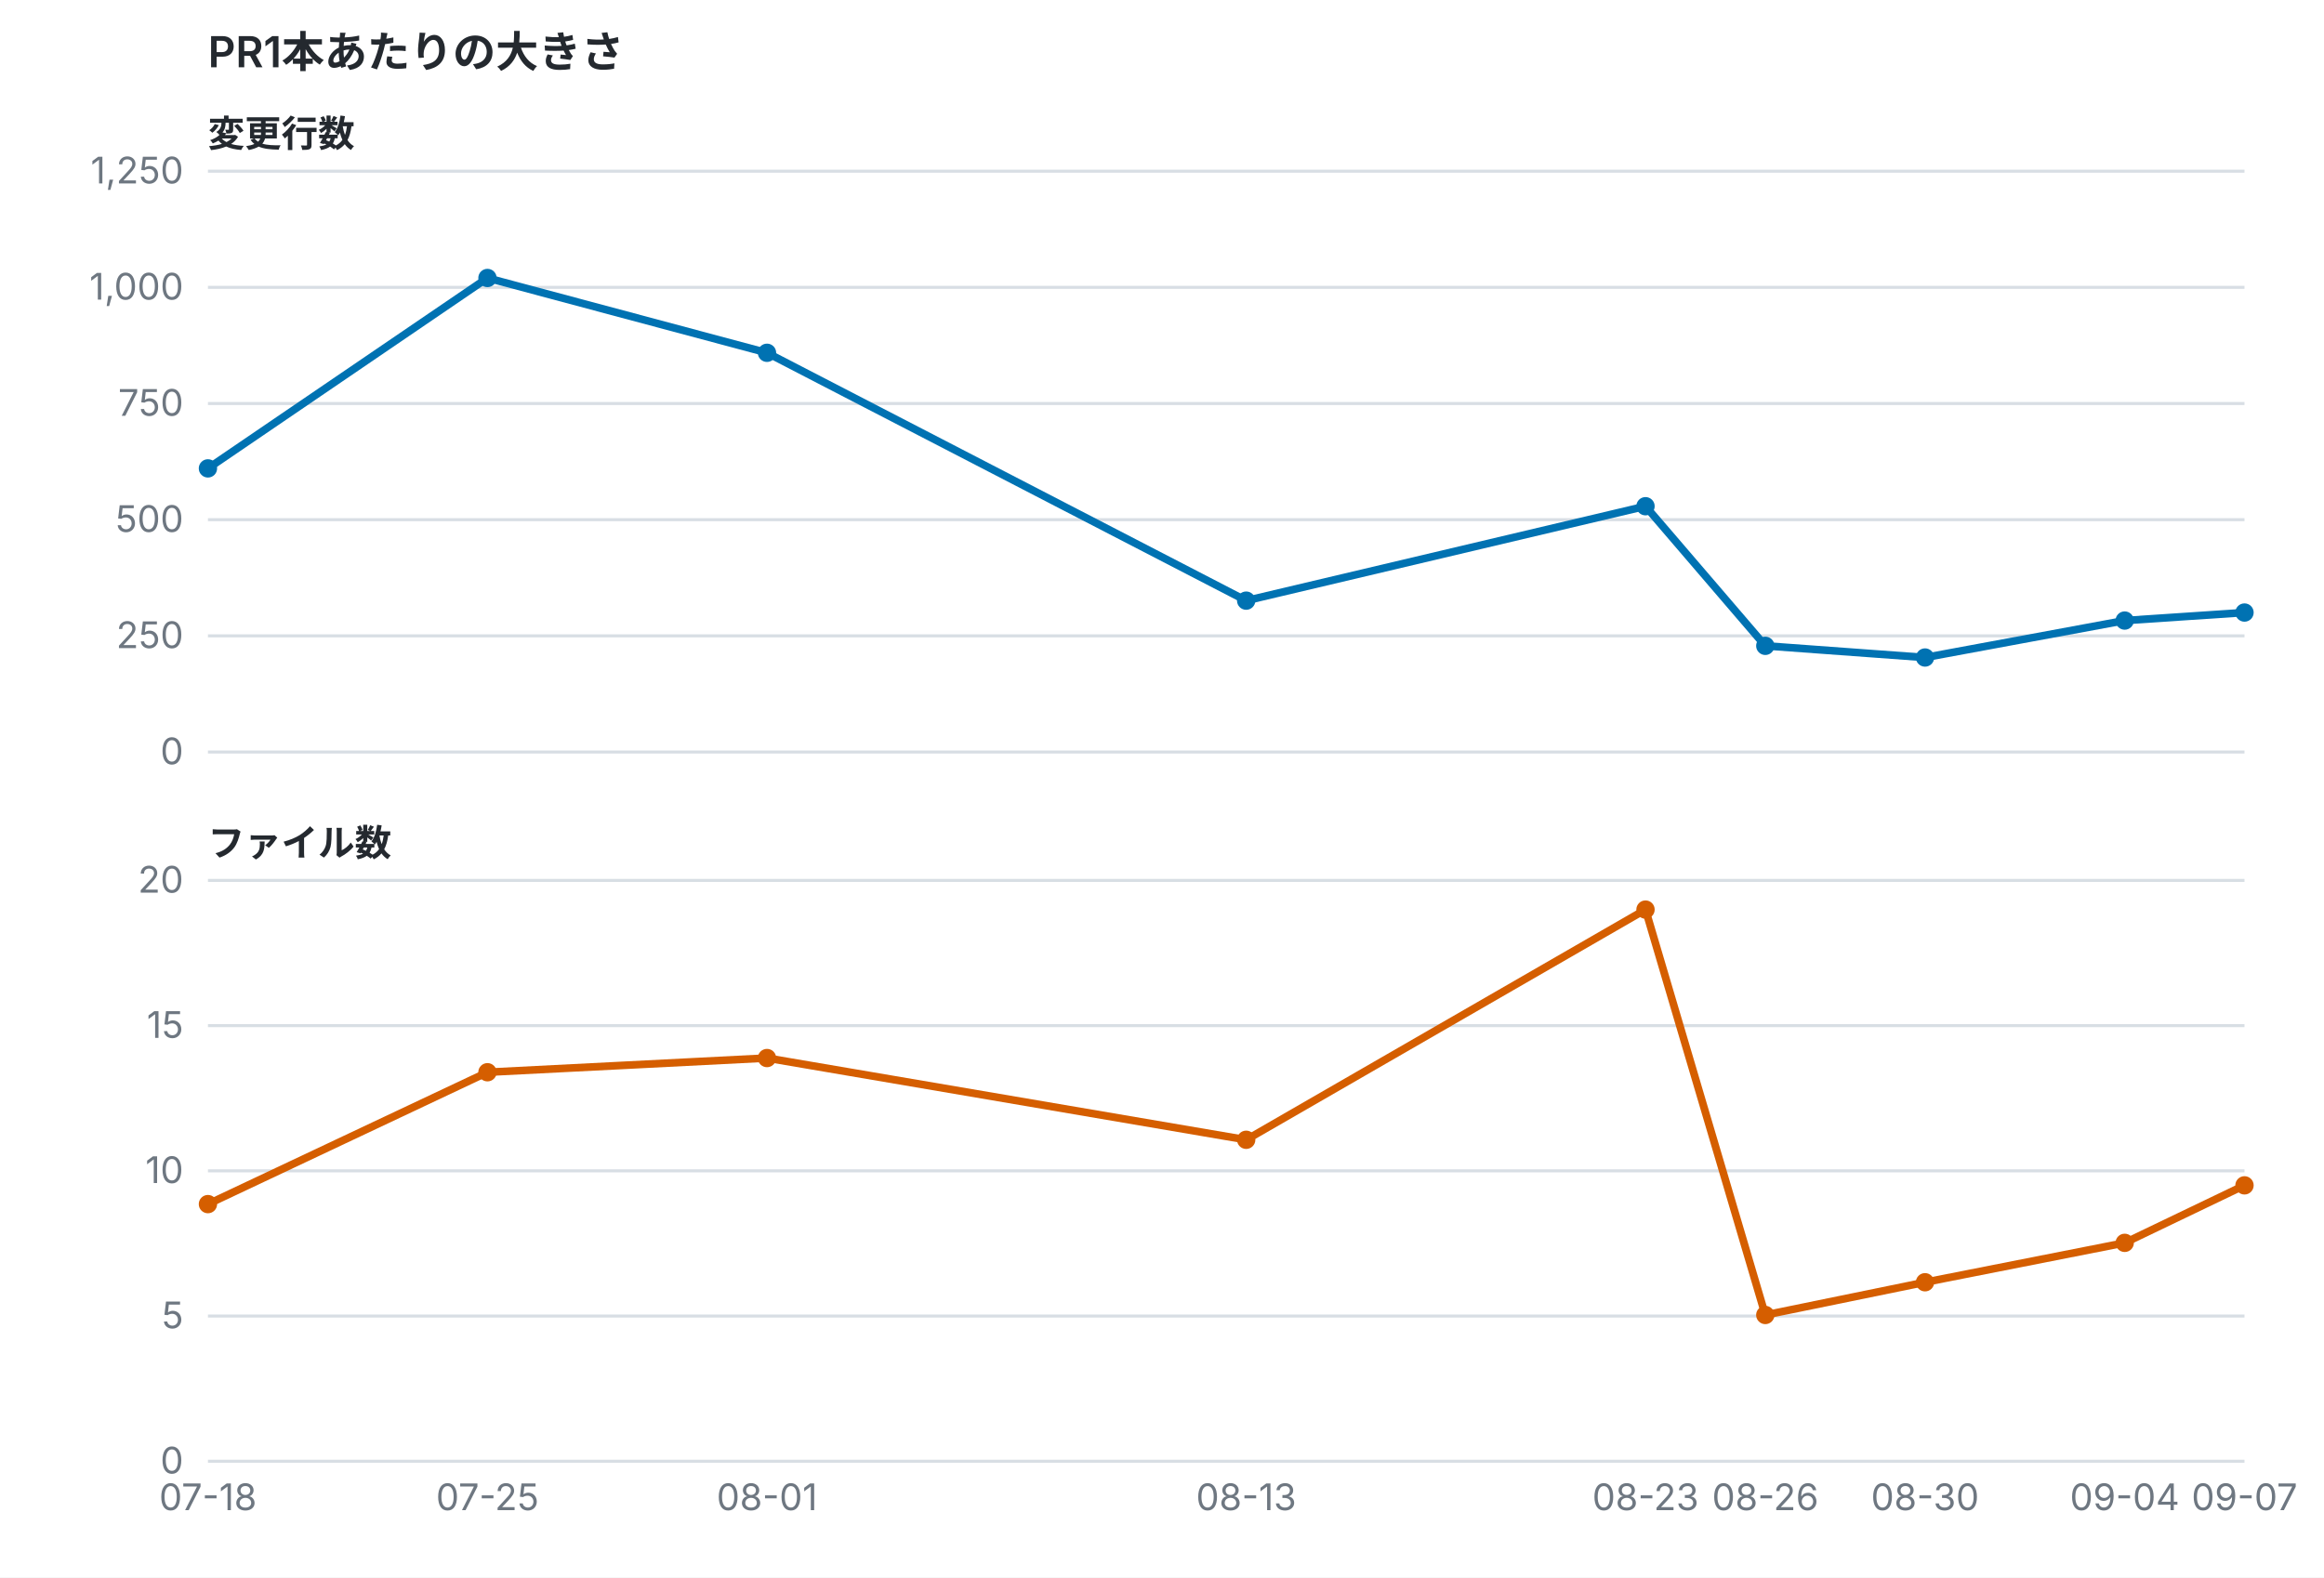
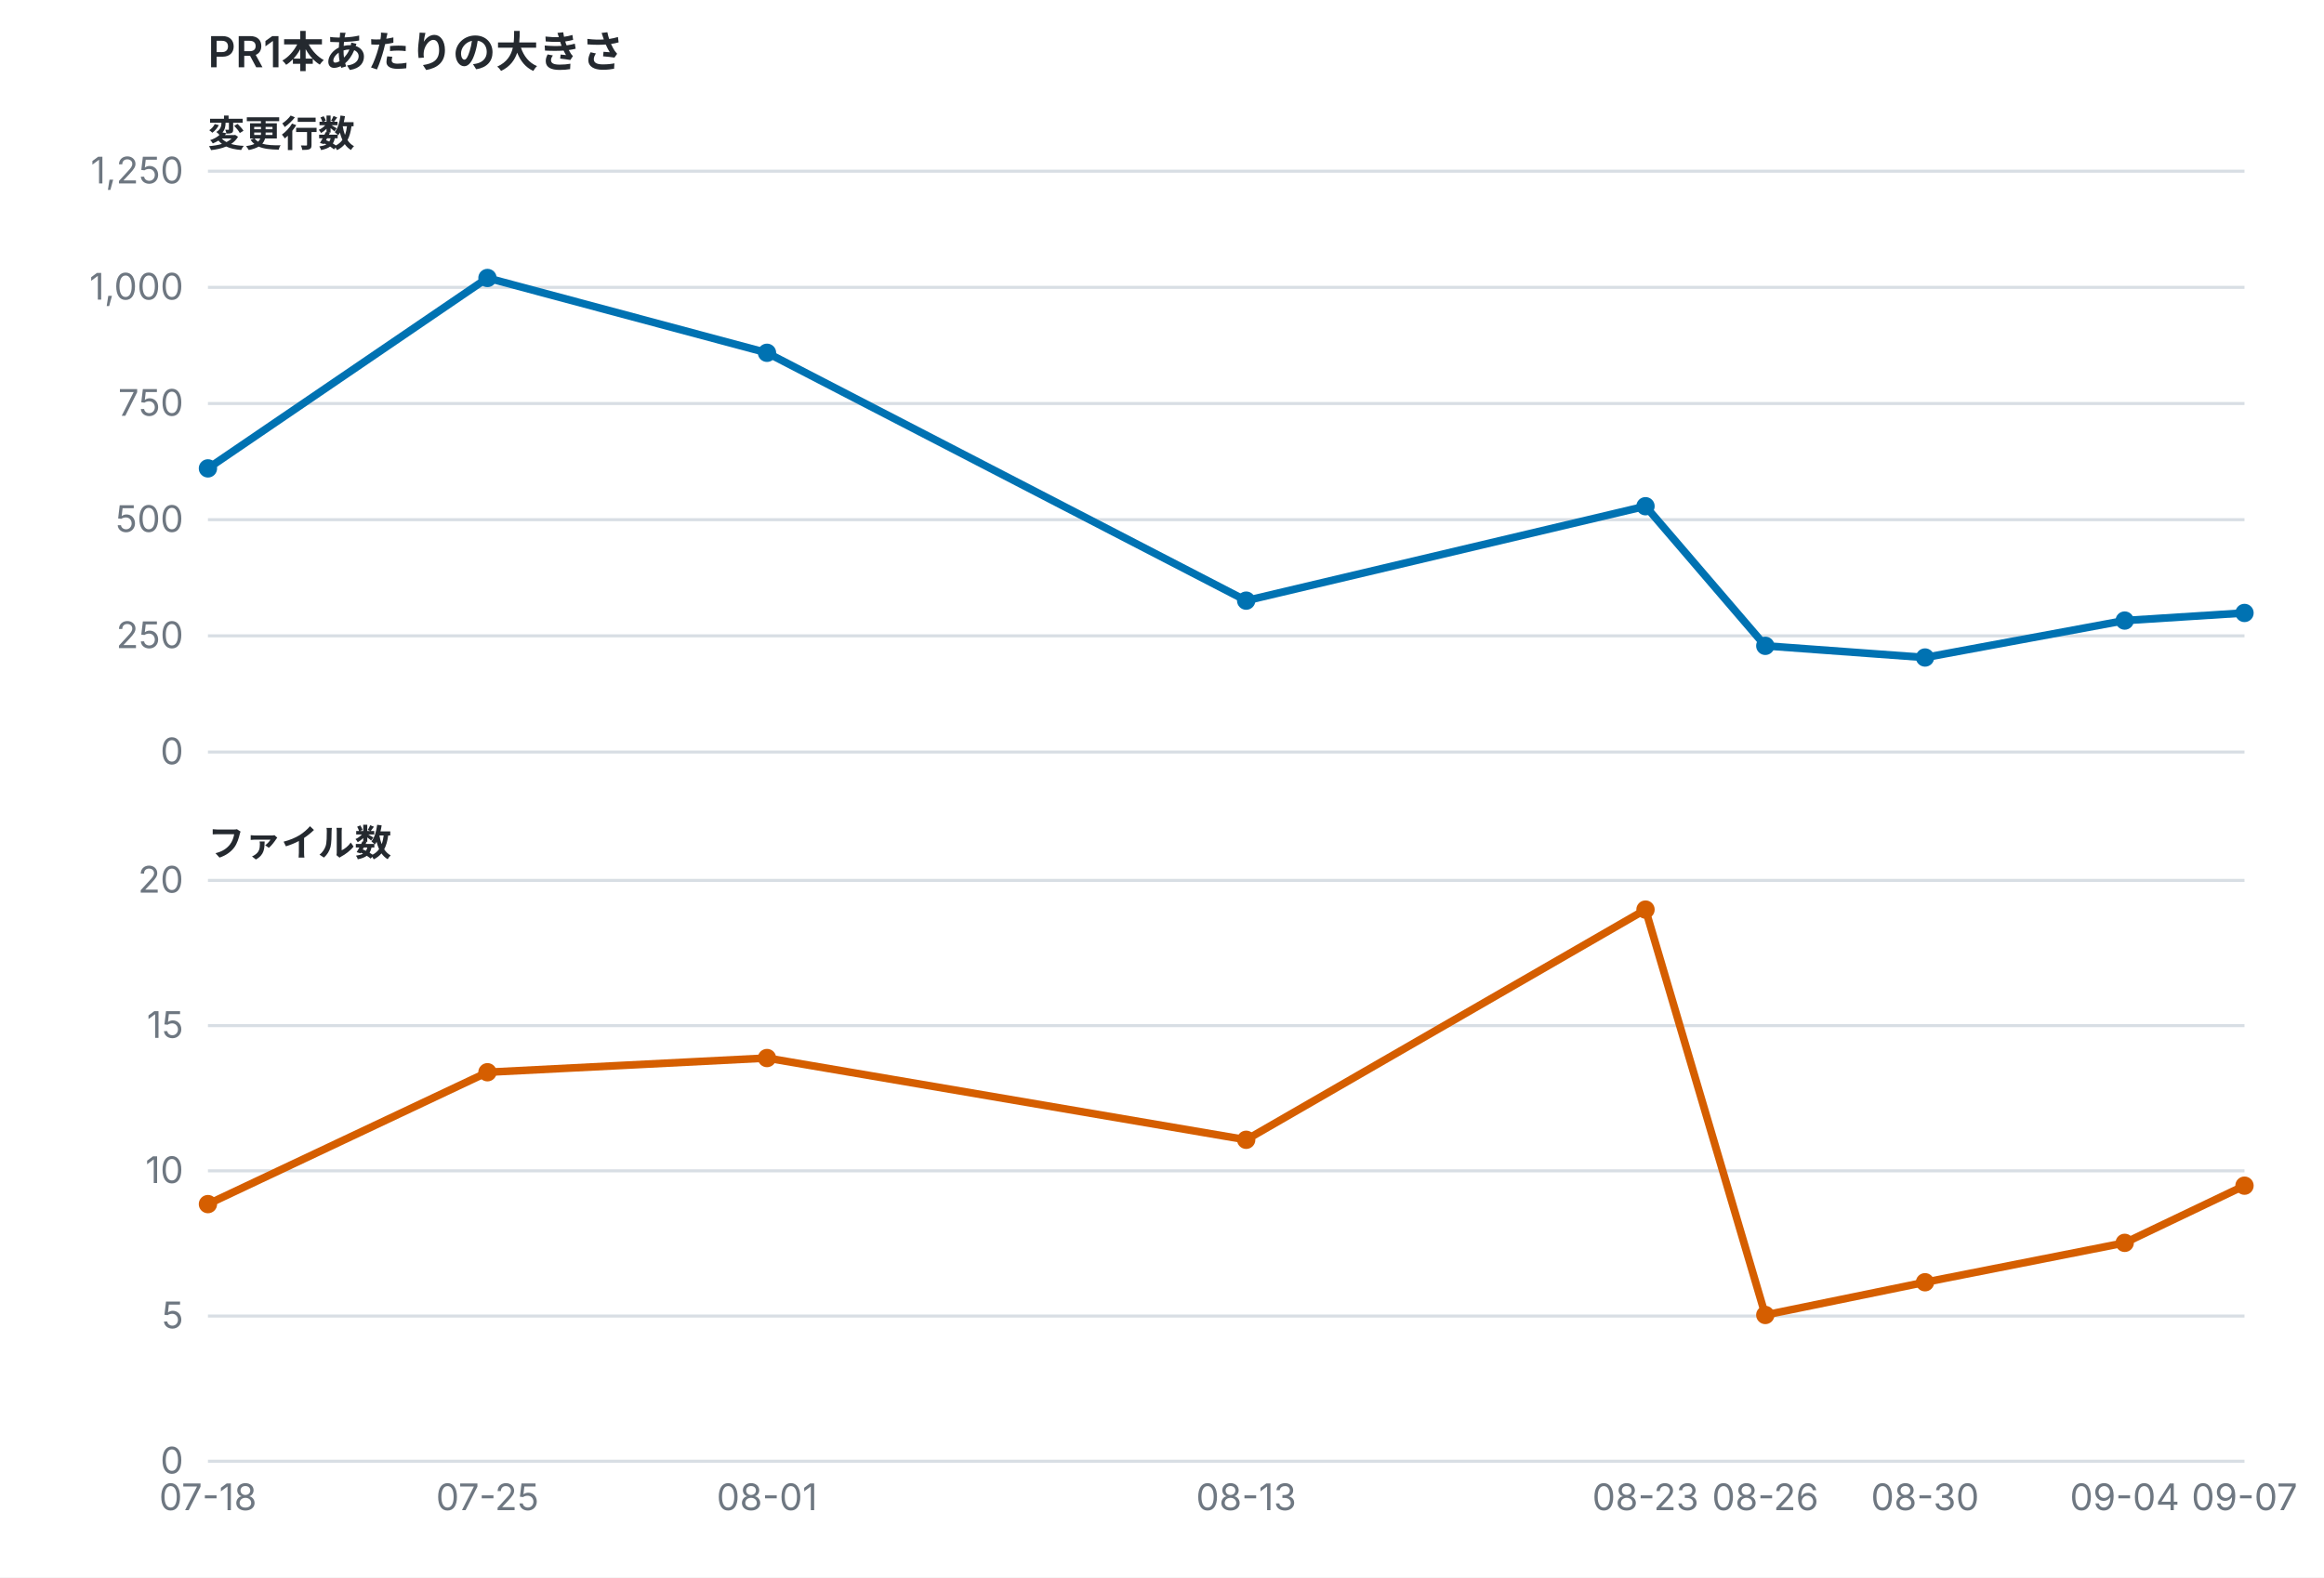
<svg xmlns="http://www.w3.org/2000/svg" width="760" height="516" viewBox="0 0 760 516" font-family="system-ui, -apple-system, 'Segoe UI', 'Hiragino Sans', 'Noto Sans JP', sans-serif" font-size="12">
  <rect width="760" height="516" fill="#ffffff" />
  <text x="68" y="22" font-size="14" font-weight="600" fill="#24292f">PR1本あたりの大きさ</text>
  <line x1="68" y1="246" x2="734" y2="246" stroke="#d8dee4" />
  <text x="60" y="250" text-anchor="end" fill="#6e7781">0</text>
  <line x1="68" y1="208" x2="734" y2="208" stroke="#d8dee4" />
  <text x="60" y="212" text-anchor="end" fill="#6e7781">250</text>
  <line x1="68" y1="170" x2="734" y2="170" stroke="#d8dee4" />
  <text x="60" y="174" text-anchor="end" fill="#6e7781">500</text>
  <line x1="68" y1="132" x2="734" y2="132" stroke="#d8dee4" />
  <text x="60" y="136" text-anchor="end" fill="#6e7781">750</text>
  <line x1="68" y1="94" x2="734" y2="94" stroke="#d8dee4" />
  <text x="60" y="98" text-anchor="end" fill="#6e7781">1,000</text>
  <line x1="68" y1="56" x2="734" y2="56" stroke="#d8dee4" />
  <text x="60" y="60" text-anchor="end" fill="#6e7781">1,250</text>
  <text x="68" y="48" fill="#24292f" font-weight="600">変更行数</text>
-   <polyline points="68,153.217 159.412,90.934 250.824,115.405 407.529,196.481 538.118,165.595 577.294,211.265 629.529,215.084 694.824,202.996 734,200.375" fill="none" stroke="#0072B2" stroke-width="2.5" stroke-linejoin="round" />
+   <polyline points="68,153.217 159.412,90.934 250.824,115.405 407.529,196.481 538.118,165.595 577.294,211.265 629.529,215.084 694.824,202.996 734,200.508" fill="none" stroke="#0072B2" stroke-width="2.5" stroke-linejoin="round" />
  <circle cx="68" cy="153.217" r="3" fill="#0072B2" />
  <circle cx="159.412" cy="90.934" r="3" fill="#0072B2" />
  <circle cx="250.824" cy="115.405" r="3" fill="#0072B2" />
  <circle cx="407.529" cy="196.481" r="3" fill="#0072B2" />
  <circle cx="538.118" cy="165.595" r="3" fill="#0072B2" />
  <circle cx="577.294" cy="211.265" r="3" fill="#0072B2" />
  <circle cx="629.529" cy="215.084" r="3" fill="#0072B2" />
  <circle cx="694.824" cy="202.996" r="3" fill="#0072B2" />
-   <circle cx="734" cy="200.375" r="3" fill="#0072B2" />
+   <circle cx="734" cy="200.508" r="3" fill="#0072B2" />
  <line x1="68" y1="478" x2="734" y2="478" stroke="#d8dee4" />
  <text x="60" y="482" text-anchor="end" fill="#6e7781">0</text>
  <line x1="68" y1="430.5" x2="734" y2="430.5" stroke="#d8dee4" />
  <text x="60" y="434.5" text-anchor="end" fill="#6e7781">5</text>
  <line x1="68" y1="383" x2="734" y2="383" stroke="#d8dee4" />
  <text x="60" y="387" text-anchor="end" fill="#6e7781">10</text>
  <line x1="68" y1="335.5" x2="734" y2="335.5" stroke="#d8dee4" />
  <text x="60" y="339.5" text-anchor="end" fill="#6e7781">15</text>
  <line x1="68" y1="288" x2="734" y2="288" stroke="#d8dee4" />
  <text x="60" y="292" text-anchor="end" fill="#6e7781">20</text>
  <text x="68" y="280" fill="#24292f" font-weight="600">ファイル数</text>
-   <polyline points="68,393.885 159.412,350.75 250.824,346.105 407.529,372.843 538.118,297.543 577.294,430.155 629.529,419.448 694.824,406.56 734,387.75" fill="none" stroke="#D55E00" stroke-width="2.5" stroke-linejoin="round" />
+   <polyline points="68,393.885 159.412,350.75 250.824,346.105 407.529,372.843 538.118,297.543 577.294,430.155 629.529,419.448 694.824,406.56 734,387.854" fill="none" stroke="#D55E00" stroke-width="2.5" stroke-linejoin="round" />
  <circle cx="68" cy="393.885" r="3" fill="#D55E00" />
  <circle cx="159.412" cy="350.75" r="3" fill="#D55E00" />
  <circle cx="250.824" cy="346.105" r="3" fill="#D55E00" />
  <circle cx="407.529" cy="372.843" r="3" fill="#D55E00" />
  <circle cx="538.118" cy="297.543" r="3" fill="#D55E00" />
  <circle cx="577.294" cy="430.155" r="3" fill="#D55E00" />
  <circle cx="629.529" cy="419.448" r="3" fill="#D55E00" />
  <circle cx="694.824" cy="406.56" r="3" fill="#D55E00" />
-   <circle cx="734" cy="387.75" r="3" fill="#D55E00" />
+   <circle cx="734" cy="387.854" r="3" fill="#D55E00" />
  <text x="68" y="494" text-anchor="middle" fill="#6e7781">07-18</text>
  <text x="159.412" y="494" text-anchor="middle" fill="#6e7781">07-25</text>
  <text x="250.824" y="494" text-anchor="middle" fill="#6e7781">08-01</text>
  <text x="407.529" y="494" text-anchor="middle" fill="#6e7781">08-13</text>
  <text x="538.118" y="494" text-anchor="middle" fill="#6e7781">08-23</text>
  <text x="577.294" y="494" text-anchor="middle" fill="#6e7781">08-26</text>
  <text x="629.529" y="494" text-anchor="middle" fill="#6e7781">08-30</text>
  <text x="694.824" y="494" text-anchor="middle" fill="#6e7781">09-04</text>
  <text x="734" y="494" text-anchor="middle" fill="#6e7781">09-07</text>
</svg>
